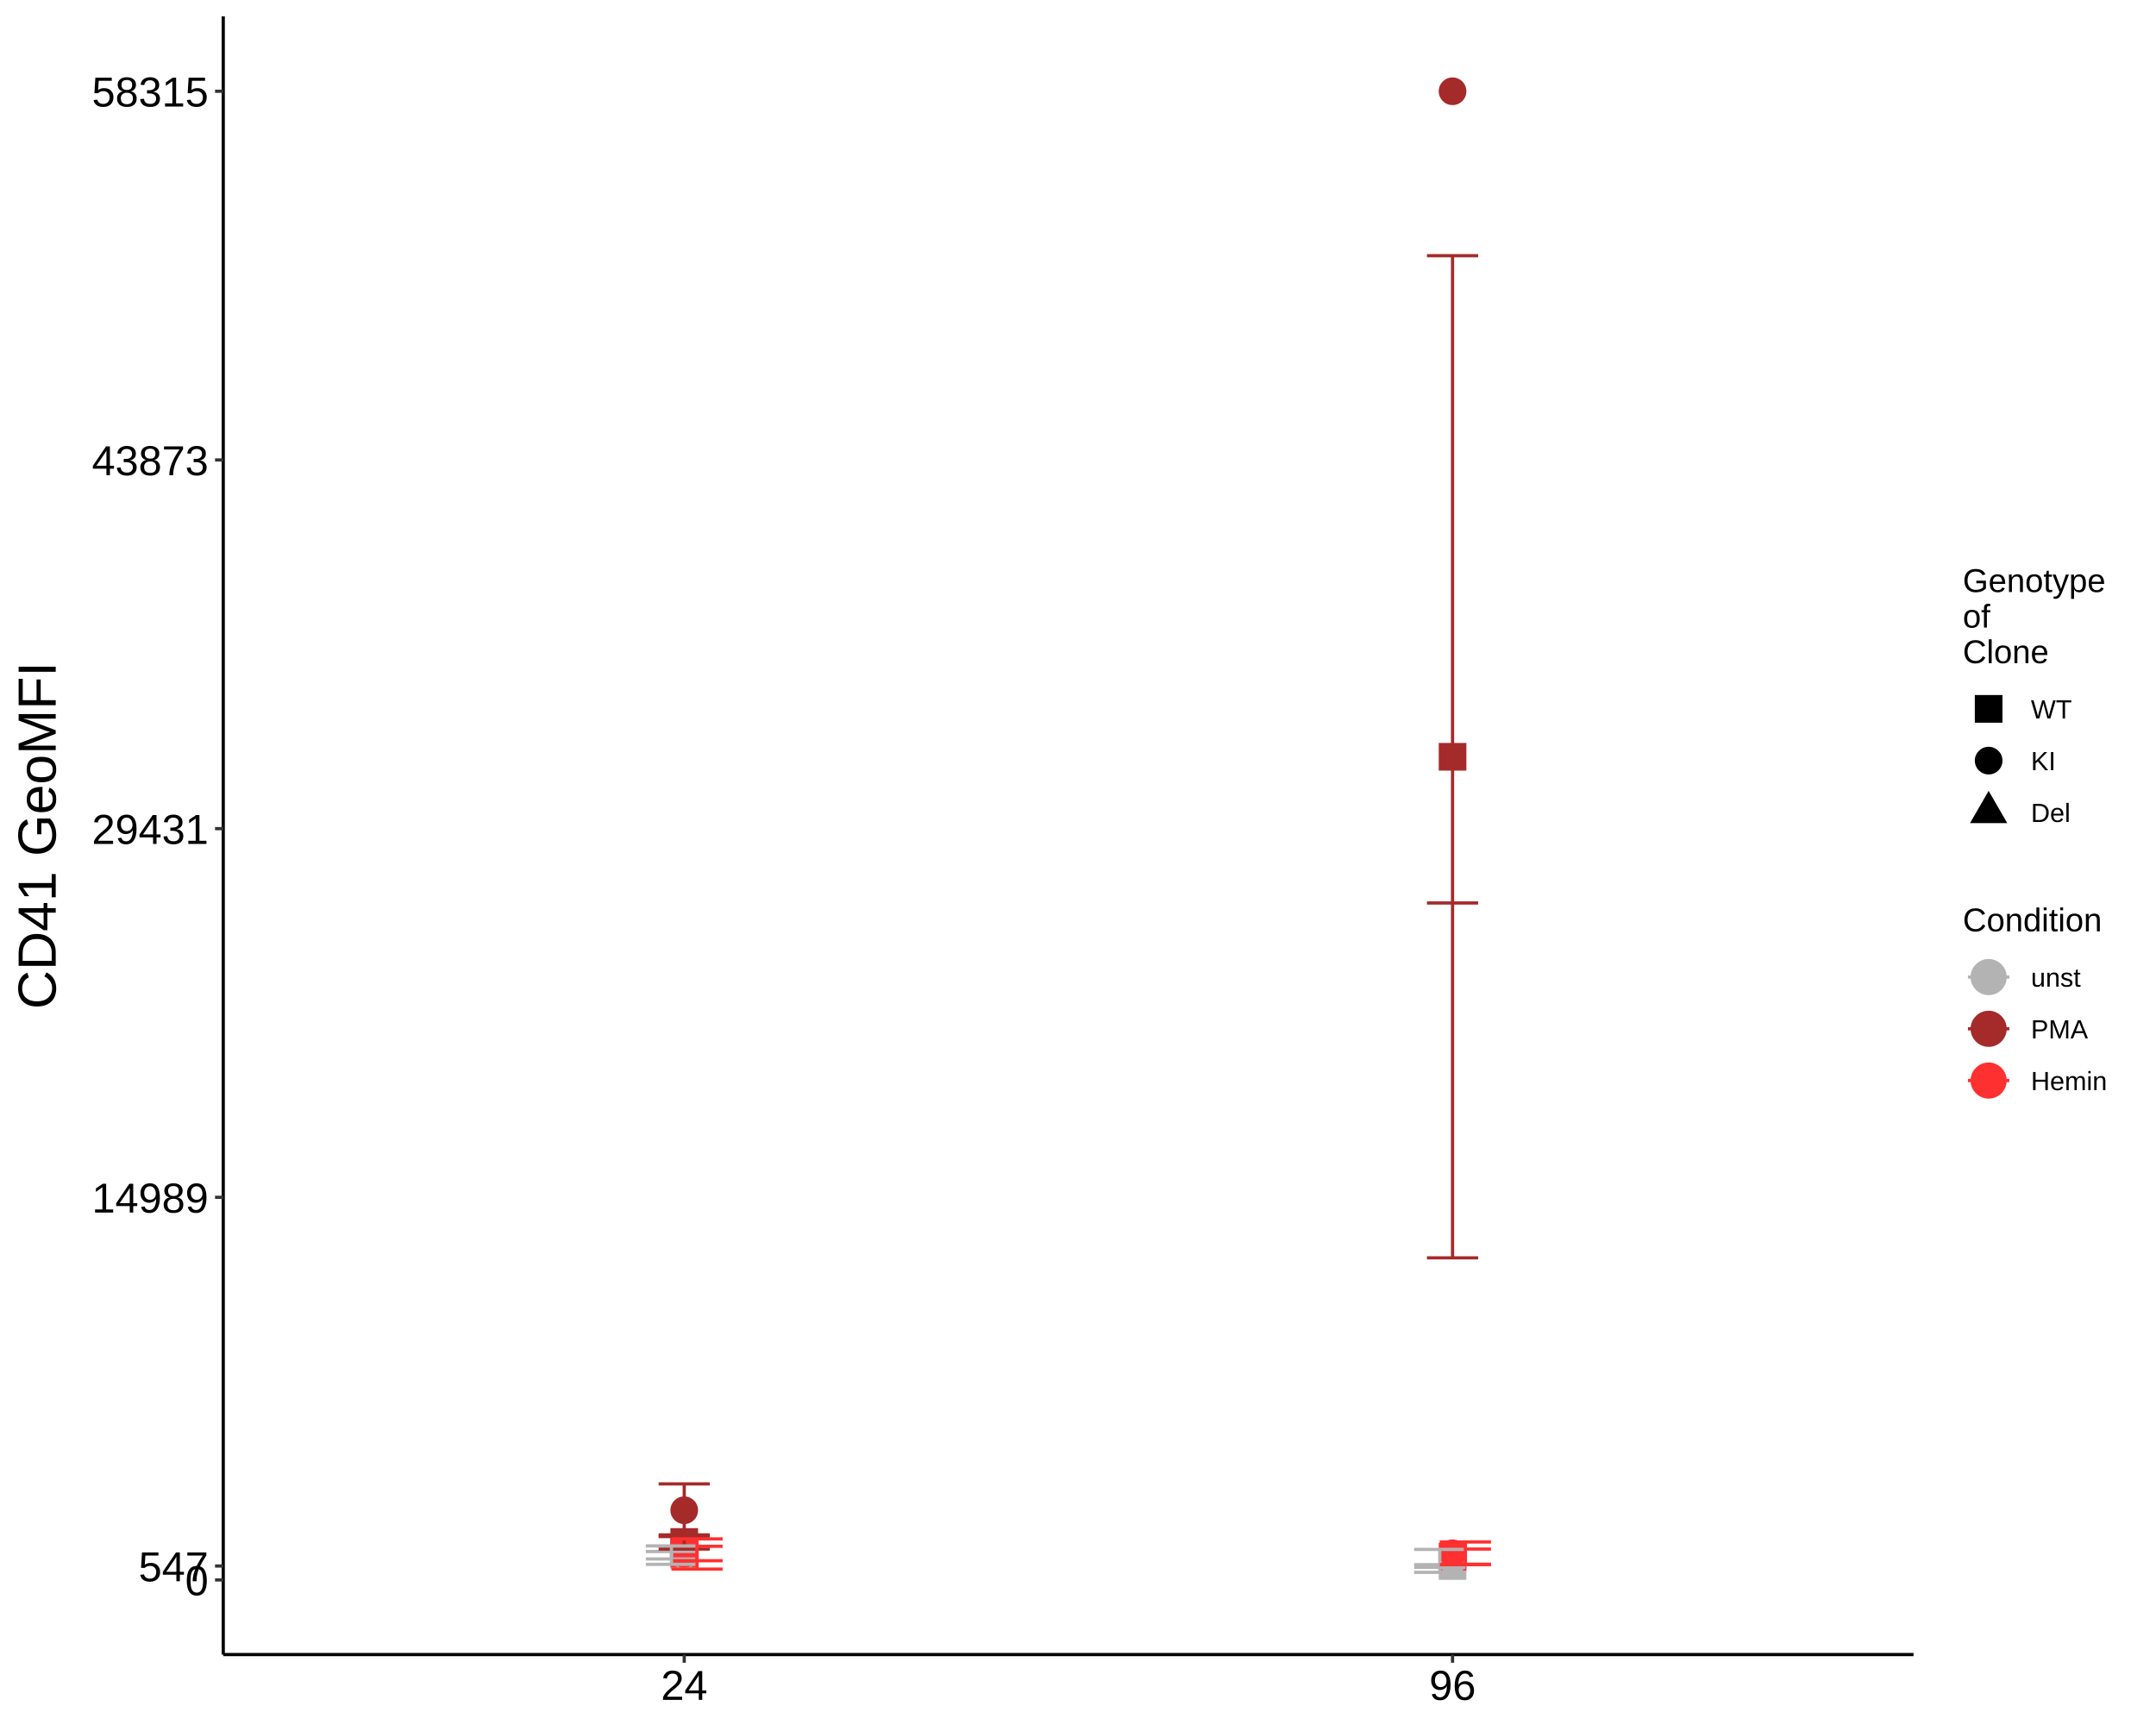
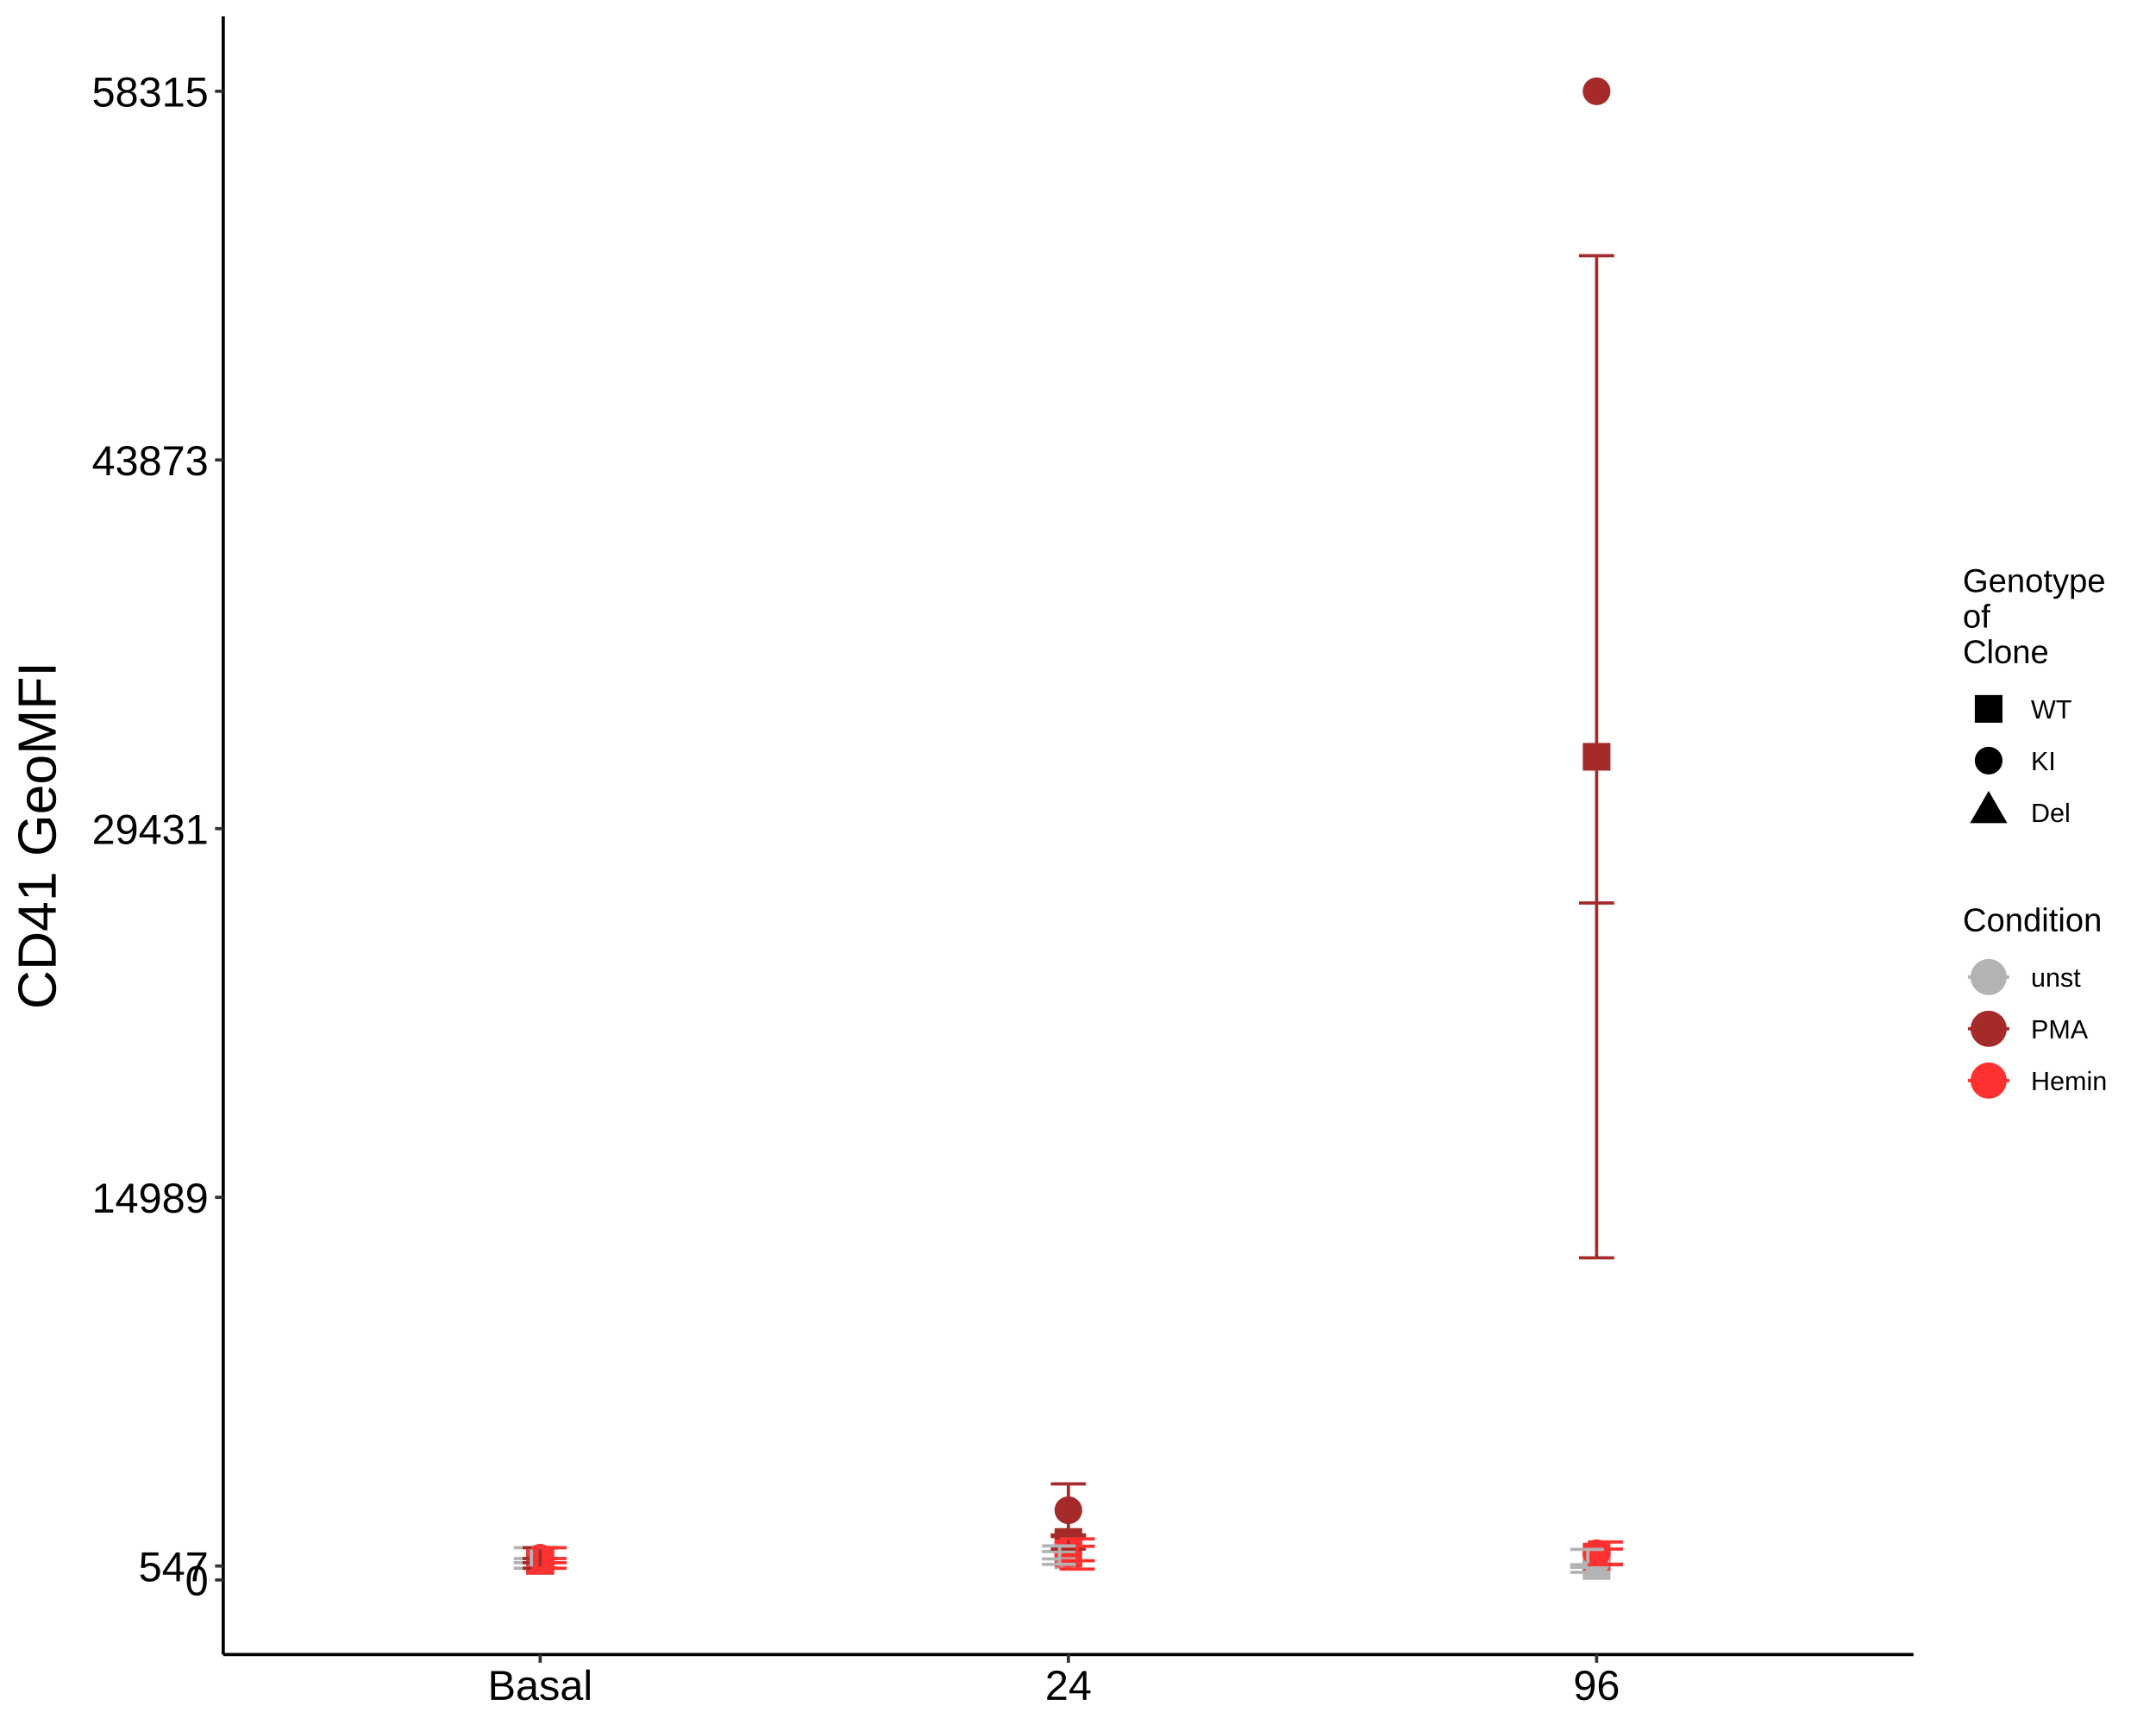
<svg xmlns="http://www.w3.org/2000/svg" class="svglite" width="720.00pt" height="576.00pt" viewBox="0 0 720.00 576.00">
  <defs>
    <style type="text/css">
    .svglite line, .svglite polyline, .svglite polygon, .svglite path, .svglite rect, .svglite circle {
      fill: none;
      stroke: #000000;
      stroke-linecap: round;
      stroke-linejoin: round;
      stroke-miterlimit: 10.00;
    }
  </style>
  </defs>
  <rect width="100%" height="100%" style="stroke: none; fill: #FFFFFF;" />
  <defs>
    <clipPath id="cpMC4wMHw3MjAuMDB8MC4wMHw1NzYuMDA=">
      <rect x="0.00" y="0.00" width="720.00" height="576.00" />
    </clipPath>
  </defs>
  <g clip-path="url(#cpMC4wMHw3MjAuMDB8MC4wMHw1NzYuMDA=)">
    <rect x="0.00" y="0.00" width="720.00" height="576.00" style="stroke-width: 1.07; stroke: #FFFFFF; fill: #FFFFFF;" />
  </g>
  <defs>
    <clipPath id="cpNzQuNTV8NjM5LjAzfDUuNDh8NTUyLjQ4">
      <rect x="74.55" y="5.48" width="564.48" height="547.00" />
    </clipPath>
  </defs>
  <g clip-path="url(#cpNzQuNTV8NjM5LjAzfDUuNDh8NTUyLjQ4)">
    <rect x="74.55" y="5.48" width="564.48" height="547.00" style="stroke-width: 1.07; stroke: none; fill: #FFFFFF;" />
-     <polygon points="223.88,523.93 233.12,523.93 233.12,514.69 223.88,514.69 " style="stroke-width: 2.83; stroke: none; fill: #B3B3B3;" />
-     <polygon points="480.47,527.53 489.70,527.53 489.70,518.29 480.47,518.29 " style="stroke-width: 2.83; stroke: none; fill: #B3B3B3;" />
-     <polygon points="223.88,519.51 233.12,519.51 233.12,510.27 223.88,510.27 " style="stroke-width: 2.83; stroke: none; fill: #A52A2A;" />
-     <polygon points="480.47,257.32 489.70,257.32 489.70,248.08 480.47,248.08 " style="stroke-width: 2.83; stroke: none; fill: #A52A2A;" />
-     <polygon points="223.88,523.36 233.12,523.36 233.12,514.12 223.88,514.12 " style="stroke-width: 2.83; stroke: none; fill: #FF3030;" />
-     <polygon points="480.47,524.40 489.70,524.40 489.70,515.16 480.47,515.16 " style="stroke-width: 2.83; stroke: none; fill: #FF3030;" />
-     <circle cx="228.50" cy="519.27" r="4.62" style="stroke-width: 2.83; stroke: none; fill: #B3B3B3;" />
-     <circle cx="485.08" cy="521.19" r="4.62" style="stroke-width: 2.83; stroke: none; fill: #B3B3B3;" />
-     <circle cx="228.50" cy="504.29" r="4.62" style="stroke-width: 2.83; stroke: none; fill: #A52A2A;" />
-     <circle cx="485.08" cy="30.47" r="4.62" style="stroke-width: 2.83; stroke: none; fill: #A52A2A;" />
-     <circle cx="228.50" cy="518.89" r="4.62" style="stroke-width: 2.83; stroke: none; fill: #FF3030;" />
-     <circle cx="485.08" cy="518.66" r="4.62" style="stroke-width: 2.83; stroke: none; fill: #FF3030;" />
-     <polyline points="215.67,518.07 232.78,518.07 " style="stroke-width: 1.07; stroke: #B3B3B3; stroke-linecap: butt;" />
-     <polyline points="224.23,518.07 224.23,520.55 " style="stroke-width: 1.07; stroke: #B3B3B3; stroke-linecap: butt;" />
-     <polyline points="215.67,520.55 232.78,520.55 " style="stroke-width: 1.07; stroke: #B3B3B3; stroke-linecap: butt;" />
-     <polyline points="472.26,522.47 489.36,522.47 " style="stroke-width: 1.07; stroke: #B3B3B3; stroke-linecap: butt;" />
-     <polyline points="480.81,522.47 480.81,523.35 " style="stroke-width: 1.07; stroke: #B3B3B3; stroke-linecap: butt;" />
-     <polyline points="472.26,523.35 489.36,523.35 " style="stroke-width: 1.07; stroke: #B3B3B3; stroke-linecap: butt;" />
-     <polyline points="219.95,512.52 237.05,512.52 " style="stroke-width: 1.07; stroke: #A52A2A; stroke-linecap: butt;" />
-     <polyline points="228.50,512.52 228.50,517.25 " style="stroke-width: 1.07; stroke: #A52A2A; stroke-linecap: butt;" />
-     <polyline points="219.95,517.25 237.05,517.25 " style="stroke-width: 1.07; stroke: #A52A2A; stroke-linecap: butt;" />
-     <polyline points="476.53,85.39 493.64,85.39 " style="stroke-width: 1.07; stroke: #A52A2A; stroke-linecap: butt;" />
-     <polyline points="485.08,85.39 485.08,420.01 " style="stroke-width: 1.07; stroke: #A52A2A; stroke-linecap: butt;" />
-     <polyline points="476.53,420.01 493.64,420.01 " style="stroke-width: 1.07; stroke: #A52A2A; stroke-linecap: butt;" />
-     <polyline points="224.23,516.33 241.33,516.33 " style="stroke-width: 1.07; stroke: #FF3030; stroke-linecap: butt;" />
-     <polyline points="232.78,516.33 232.78,521.15 " style="stroke-width: 1.07; stroke: #FF3030; stroke-linecap: butt;" />
-     <polyline points="224.23,521.15 241.33,521.15 " style="stroke-width: 1.07; stroke: #FF3030; stroke-linecap: butt;" />
-     <polyline points="480.81,517.25 497.91,517.25 " style="stroke-width: 1.07; stroke: #FF3030; stroke-linecap: butt;" />
-     <polyline points="489.36,517.25 489.36,522.32 " style="stroke-width: 1.07; stroke: #FF3030; stroke-linecap: butt;" />
-     <polyline points="480.81,522.32 497.91,522.32 " style="stroke-width: 1.07; stroke: #FF3030; stroke-linecap: butt;" />
-     <polyline points="215.67,516.19 232.78,516.19 " style="stroke-width: 1.07; stroke: #B3B3B3; stroke-linecap: butt;" />
-     <polyline points="224.23,516.19 224.23,522.36 " style="stroke-width: 1.07; stroke: #B3B3B3; stroke-linecap: butt;" />
-     <polyline points="215.67,522.36 232.78,522.36 " style="stroke-width: 1.07; stroke: #B3B3B3; stroke-linecap: butt;" />
-     <polyline points="472.26,517.36 489.36,517.36 " style="stroke-width: 1.07; stroke: #B3B3B3; stroke-linecap: butt;" />
-     <polyline points="480.81,517.36 480.81,525.03 " style="stroke-width: 1.07; stroke: #B3B3B3; stroke-linecap: butt;" />
-     <polyline points="472.26,525.03 489.36,525.03 " style="stroke-width: 1.07; stroke: #B3B3B3; stroke-linecap: butt;" />
-     <polyline points="219.95,495.49 237.05,495.49 " style="stroke-width: 1.07; stroke: #A52A2A; stroke-linecap: butt;" />
-     <polyline points="228.50,495.49 228.50,513.09 " style="stroke-width: 1.07; stroke: #A52A2A; stroke-linecap: butt;" />
-     <polyline points="219.95,513.09 237.05,513.09 " style="stroke-width: 1.07; stroke: #A52A2A; stroke-linecap: butt;" />
-     <polyline points="476.53,301.52 493.64,301.52 " style="stroke-width: 1.07; stroke: #A52A2A; stroke-linecap: butt;" />
-     <polyline points="224.23,513.85 241.33,513.85 " style="stroke-width: 1.07; stroke: #FF3030; stroke-linecap: butt;" />
-     <polyline points="232.78,513.85 232.78,523.94 " style="stroke-width: 1.07; stroke: #FF3030; stroke-linecap: butt;" />
-     <polyline points="224.23,523.94 241.33,523.94 " style="stroke-width: 1.07; stroke: #FF3030; stroke-linecap: butt;" />
-     <polyline points="480.81,514.88 497.91,514.88 " style="stroke-width: 1.07; stroke: #FF3030; stroke-linecap: butt;" />
-     <polyline points="489.36,514.88 489.36,522.45 " style="stroke-width: 1.07; stroke: #FF3030; stroke-linecap: butt;" />
-     <polyline points="480.81,522.45 497.91,522.45 " style="stroke-width: 1.07; stroke: #FF3030; stroke-linecap: butt;" />
+     <polygon points="175.77,525.73 185.01,525.73 185.01,516.49 175.77,516.49 " style="stroke-width: 2.83; stroke: none; fill: #B3B3B3;" />
+     <polygon points="352.18,523.93 361.41,523.93 361.41,514.69 352.18,514.69 " style="stroke-width: 2.83; stroke: none; fill: #B3B3B3;" />
+     <polygon points="528.58,527.53 537.81,527.53 537.81,518.29 528.58,518.29 " style="stroke-width: 2.83; stroke: none; fill: #B3B3B3;" />
+     <polygon points="175.77,525.73 185.01,525.73 185.01,516.49 175.77,516.49 " style="stroke-width: 2.83; stroke: none; fill: #A52A2A;" />
+     <polygon points="352.18,519.51 361.41,519.51 361.41,510.27 352.18,510.27 " style="stroke-width: 2.83; stroke: none; fill: #A52A2A;" />
+     <polygon points="528.58,257.32 537.81,257.32 537.81,248.08 528.58,248.08 " style="stroke-width: 2.83; stroke: none; fill: #A52A2A;" />
+     <polygon points="175.77,525.73 185.01,525.73 185.01,516.49 175.77,516.49 " style="stroke-width: 2.83; stroke: none; fill: #FF3030;" />
+     <polygon points="352.18,523.36 361.41,523.36 361.41,514.12 352.18,514.12 " style="stroke-width: 2.83; stroke: none; fill: #FF3030;" />
+     <polygon points="528.58,524.40 537.81,524.40 537.81,515.16 528.58,515.16 " style="stroke-width: 2.83; stroke: none; fill: #FF3030;" />
+     <circle cx="180.39" cy="520.23" r="4.62" style="stroke-width: 2.83; stroke: none; fill: #B3B3B3;" />
+     <circle cx="356.79" cy="519.27" r="4.62" style="stroke-width: 2.83; stroke: none; fill: #B3B3B3;" />
+     <circle cx="533.19" cy="521.19" r="4.62" style="stroke-width: 2.83; stroke: none; fill: #B3B3B3;" />
+     <circle cx="180.39" cy="520.23" r="4.62" style="stroke-width: 2.83; stroke: none; fill: #A52A2A;" />
+     <circle cx="356.79" cy="504.29" r="4.62" style="stroke-width: 2.83; stroke: none; fill: #A52A2A;" />
+     <circle cx="533.19" cy="30.47" r="4.62" style="stroke-width: 2.83; stroke: none; fill: #A52A2A;" />
+     <circle cx="180.39" cy="520.23" r="4.62" style="stroke-width: 2.83; stroke: none; fill: #FF3030;" />
+     <circle cx="356.79" cy="518.89" r="4.62" style="stroke-width: 2.83; stroke: none; fill: #FF3030;" />
+     <circle cx="533.19" cy="518.66" r="4.62" style="stroke-width: 2.83; stroke: none; fill: #FF3030;" />
+     <polyline points="171.57,520.41 183.33,520.41 " style="stroke-width: 1.07; stroke: #B3B3B3; stroke-linecap: butt;" />
+     <polyline points="177.45,520.41 177.45,521.81 " style="stroke-width: 1.07; stroke: #B3B3B3; stroke-linecap: butt;" />
+     <polyline points="171.57,521.81 183.33,521.81 " style="stroke-width: 1.07; stroke: #B3B3B3; stroke-linecap: butt;" />
+     <polyline points="347.97,518.07 359.73,518.07 " style="stroke-width: 1.07; stroke: #B3B3B3; stroke-linecap: butt;" />
+     <polyline points="353.85,518.07 353.85,520.55 " style="stroke-width: 1.07; stroke: #B3B3B3; stroke-linecap: butt;" />
+     <polyline points="347.97,520.55 359.73,520.55 " style="stroke-width: 1.07; stroke: #B3B3B3; stroke-linecap: butt;" />
+     <polyline points="524.37,522.47 536.13,522.47 " style="stroke-width: 1.07; stroke: #B3B3B3; stroke-linecap: butt;" />
+     <polyline points="530.25,522.47 530.25,523.35 " style="stroke-width: 1.07; stroke: #B3B3B3; stroke-linecap: butt;" />
+     <polyline points="524.37,523.35 536.13,523.35 " style="stroke-width: 1.07; stroke: #B3B3B3; stroke-linecap: butt;" />
+     <polyline points="174.51,520.41 186.27,520.41 " style="stroke-width: 1.07; stroke: #A52A2A; stroke-linecap: butt;" />
+     <polyline points="180.39,520.41 180.39,521.81 " style="stroke-width: 1.07; stroke: #A52A2A; stroke-linecap: butt;" />
+     <polyline points="174.51,521.81 186.27,521.81 " style="stroke-width: 1.07; stroke: #A52A2A; stroke-linecap: butt;" />
+     <polyline points="350.91,512.52 362.67,512.52 " style="stroke-width: 1.07; stroke: #A52A2A; stroke-linecap: butt;" />
+     <polyline points="356.79,512.52 356.79,517.25 " style="stroke-width: 1.07; stroke: #A52A2A; stroke-linecap: butt;" />
+     <polyline points="350.91,517.25 362.67,517.25 " style="stroke-width: 1.07; stroke: #A52A2A; stroke-linecap: butt;" />
+     <polyline points="527.31,85.39 539.07,85.39 " style="stroke-width: 1.07; stroke: #A52A2A; stroke-linecap: butt;" />
+     <polyline points="533.19,85.39 533.19,420.01 " style="stroke-width: 1.07; stroke: #A52A2A; stroke-linecap: butt;" />
+     <polyline points="527.31,420.01 539.07,420.01 " style="stroke-width: 1.07; stroke: #A52A2A; stroke-linecap: butt;" />
+     <polyline points="177.45,520.41 189.21,520.41 " style="stroke-width: 1.07; stroke: #FF3030; stroke-linecap: butt;" />
+     <polyline points="183.33,520.41 183.33,521.81 " style="stroke-width: 1.07; stroke: #FF3030; stroke-linecap: butt;" />
+     <polyline points="177.45,521.81 189.21,521.81 " style="stroke-width: 1.07; stroke: #FF3030; stroke-linecap: butt;" />
+     <polyline points="353.85,516.33 365.61,516.33 " style="stroke-width: 1.07; stroke: #FF3030; stroke-linecap: butt;" />
+     <polyline points="359.73,516.33 359.73,521.15 " style="stroke-width: 1.07; stroke: #FF3030; stroke-linecap: butt;" />
+     <polyline points="353.85,521.15 365.61,521.15 " style="stroke-width: 1.07; stroke: #FF3030; stroke-linecap: butt;" />
+     <polyline points="530.25,517.25 542.01,517.25 " style="stroke-width: 1.07; stroke: #FF3030; stroke-linecap: butt;" />
+     <polyline points="536.13,517.25 536.13,522.32 " style="stroke-width: 1.07; stroke: #FF3030; stroke-linecap: butt;" />
+     <polyline points="530.25,522.32 542.01,522.32 " style="stroke-width: 1.07; stroke: #FF3030; stroke-linecap: butt;" />
+     <polyline points="171.57,516.81 183.33,516.81 " style="stroke-width: 1.07; stroke: #B3B3B3; stroke-linecap: butt;" />
+     <polyline points="177.45,516.81 177.45,523.66 " style="stroke-width: 1.07; stroke: #B3B3B3; stroke-linecap: butt;" />
+     <polyline points="171.57,523.66 183.33,523.66 " style="stroke-width: 1.07; stroke: #B3B3B3; stroke-linecap: butt;" />
+     <polyline points="347.97,516.19 359.73,516.19 " style="stroke-width: 1.07; stroke: #B3B3B3; stroke-linecap: butt;" />
+     <polyline points="353.85,516.19 353.85,522.36 " style="stroke-width: 1.07; stroke: #B3B3B3; stroke-linecap: butt;" />
+     <polyline points="347.97,522.36 359.73,522.36 " style="stroke-width: 1.07; stroke: #B3B3B3; stroke-linecap: butt;" />
+     <polyline points="524.37,517.36 536.13,517.36 " style="stroke-width: 1.07; stroke: #B3B3B3; stroke-linecap: butt;" />
+     <polyline points="530.25,517.36 530.25,525.03 " style="stroke-width: 1.07; stroke: #B3B3B3; stroke-linecap: butt;" />
+     <polyline points="524.37,525.03 536.13,525.03 " style="stroke-width: 1.07; stroke: #B3B3B3; stroke-linecap: butt;" />
+     <polyline points="174.51,516.81 186.27,516.81 " style="stroke-width: 1.07; stroke: #A52A2A; stroke-linecap: butt;" />
+     <polyline points="180.39,516.81 180.39,523.66 " style="stroke-width: 1.07; stroke: #A52A2A; stroke-linecap: butt;" />
+     <polyline points="174.51,523.66 186.27,523.66 " style="stroke-width: 1.07; stroke: #A52A2A; stroke-linecap: butt;" />
+     <polyline points="350.91,495.49 362.67,495.49 " style="stroke-width: 1.07; stroke: #A52A2A; stroke-linecap: butt;" />
+     <polyline points="356.79,495.49 356.79,513.09 " style="stroke-width: 1.07; stroke: #A52A2A; stroke-linecap: butt;" />
+     <polyline points="350.91,513.09 362.67,513.09 " style="stroke-width: 1.07; stroke: #A52A2A; stroke-linecap: butt;" />
+     <polyline points="527.31,301.52 539.07,301.52 " style="stroke-width: 1.07; stroke: #A52A2A; stroke-linecap: butt;" />
+     <polyline points="177.45,516.81 189.21,516.81 " style="stroke-width: 1.07; stroke: #FF3030; stroke-linecap: butt;" />
+     <polyline points="183.33,516.81 183.33,523.66 " style="stroke-width: 1.07; stroke: #FF3030; stroke-linecap: butt;" />
+     <polyline points="177.45,523.66 189.21,523.66 " style="stroke-width: 1.07; stroke: #FF3030; stroke-linecap: butt;" />
+     <polyline points="353.85,513.85 365.61,513.85 " style="stroke-width: 1.07; stroke: #FF3030; stroke-linecap: butt;" />
+     <polyline points="359.73,513.85 359.73,523.94 " style="stroke-width: 1.07; stroke: #FF3030; stroke-linecap: butt;" />
+     <polyline points="353.85,523.94 365.61,523.94 " style="stroke-width: 1.07; stroke: #FF3030; stroke-linecap: butt;" />
+     <polyline points="530.25,514.88 542.01,514.88 " style="stroke-width: 1.07; stroke: #FF3030; stroke-linecap: butt;" />
+     <polyline points="536.13,514.88 536.13,522.45 " style="stroke-width: 1.07; stroke: #FF3030; stroke-linecap: butt;" />
+     <polyline points="530.25,522.45 542.01,522.45 " style="stroke-width: 1.07; stroke: #FF3030; stroke-linecap: butt;" />
  </g>
  <g clip-path="url(#cpMC4wMHw3MjAuMDB8MC4wMHw1NzYuMDA=)">
    <polyline points="74.55,552.48 74.55,5.48 " style="stroke-width: 1.07; stroke-linecap: butt;" />
    <text x="69.62" y="532.67" text-anchor="end" style="font-size: 14.00px; font-family: Arimo;" textLength="8.91px" lengthAdjust="spacingAndGlyphs">0</text>
    <text x="69.62" y="528.01" text-anchor="end" style="font-size: 14.00px; font-family: Arimo;" textLength="26.72px" lengthAdjust="spacingAndGlyphs">547</text>
    <text x="69.62" y="404.90" text-anchor="end" style="font-size: 14.00px; font-family: Arimo;" textLength="44.53px" lengthAdjust="spacingAndGlyphs">14989</text>
    <text x="69.62" y="281.79" text-anchor="end" style="font-size: 14.00px; font-family: Arimo;" textLength="44.53px" lengthAdjust="spacingAndGlyphs">29431</text>
    <text x="69.62" y="158.68" text-anchor="end" style="font-size: 14.00px; font-family: Arimo;" textLength="44.53px" lengthAdjust="spacingAndGlyphs">43873</text>
    <text x="69.62" y="35.57" text-anchor="end" style="font-size: 14.00px; font-family: Arimo;" textLength="44.53px" lengthAdjust="spacingAndGlyphs">58315</text>
    <polyline points="71.81,527.57 74.55,527.57 " style="stroke-width: 1.07; stroke: #333333; stroke-linecap: butt;" />
    <polyline points="71.81,522.91 74.55,522.91 " style="stroke-width: 1.07; stroke: #333333; stroke-linecap: butt;" />
    <polyline points="71.81,399.80 74.55,399.80 " style="stroke-width: 1.07; stroke: #333333; stroke-linecap: butt;" />
    <polyline points="71.81,276.69 74.55,276.69 " style="stroke-width: 1.07; stroke: #333333; stroke-linecap: butt;" />
    <polyline points="71.81,153.58 74.55,153.58 " style="stroke-width: 1.07; stroke: #333333; stroke-linecap: butt;" />
    <polyline points="71.81,30.47 74.55,30.47 " style="stroke-width: 1.07; stroke: #333333; stroke-linecap: butt;" />
    <polyline points="74.55,552.48 639.03,552.48 " style="stroke-width: 1.07; stroke-linecap: butt;" />
-     <polyline points="228.50,555.22 228.50,552.48 " style="stroke-width: 1.07; stroke: #333333; stroke-linecap: butt;" />
-     <polyline points="485.08,555.22 485.08,552.48 " style="stroke-width: 1.07; stroke: #333333; stroke-linecap: butt;" />
-     <text x="228.50" y="567.61" text-anchor="middle" style="font-size: 14.00px; font-family: Arimo;" textLength="17.81px" lengthAdjust="spacingAndGlyphs">24</text>
-     <text x="485.08" y="567.61" text-anchor="middle" style="font-size: 14.00px; font-family: Arimo;" textLength="17.81px" lengthAdjust="spacingAndGlyphs">96</text>
+     <polyline points="180.39,555.22 180.39,552.48 " style="stroke-width: 1.07; stroke: #333333; stroke-linecap: butt;" />
+     <polyline points="356.79,555.22 356.79,552.48 " style="stroke-width: 1.07; stroke: #333333; stroke-linecap: butt;" />
+     <polyline points="533.19,555.22 533.19,552.48 " style="stroke-width: 1.07; stroke: #333333; stroke-linecap: butt;" />
+     <text x="180.39" y="567.61" text-anchor="middle" style="font-size: 14.00px; font-family: Arimo;" textLength="37.94px" lengthAdjust="spacingAndGlyphs">Basal</text>
+     <text x="356.79" y="567.61" text-anchor="middle" style="font-size: 14.00px; font-family: Arimo;" textLength="17.81px" lengthAdjust="spacingAndGlyphs">24</text>
+     <text x="533.19" y="567.61" text-anchor="middle" style="font-size: 14.00px; font-family: Arimo;" textLength="17.81px" lengthAdjust="spacingAndGlyphs">96</text>
    <text transform="translate(18.61,278.98) rotate(-90)" text-anchor="middle" style="font-size: 18.00px; font-family: Arimo;" textLength="122.29px" lengthAdjust="spacingAndGlyphs">CD41 GeoMFI</text>
    <rect x="649.99" y="183.03" width="64.53" height="102.35" style="stroke-width: 1.07; stroke: none; fill: #FFFFFF;" />
    <text x="655.47" y="197.68" style="font-size: 11.00px; font-family: Arimo;" textLength="53.57px" lengthAdjust="spacingAndGlyphs">Genotype</text>
    <text x="655.47" y="209.56" style="font-size: 11.00px; font-family: Arimo;" textLength="10.61px" lengthAdjust="spacingAndGlyphs">of</text>
    <text x="655.47" y="221.44" style="font-size: 11.00px; font-family: Arimo;" textLength="31.21px" lengthAdjust="spacingAndGlyphs">Clone</text>
    <polygon points="659.49,241.32 668.73,241.32 668.73,232.08 659.49,232.08 " style="stroke-width: 2.83; stroke: none; fill: #000000;" />
    <circle cx="664.11" cy="253.98" r="4.62" style="stroke-width: 2.83; stroke: none; fill: #000000;" />
    <polygon points="664.11,264.08 670.33,274.85 657.89,274.85 " style="stroke-width: 2.83; stroke: none; fill: #000000;" />
    <text x="678.23" y="239.91" style="font-size: 8.80px; font-family: Arimo;" textLength="14.07px" lengthAdjust="spacingAndGlyphs">WT</text>
    <text x="678.23" y="257.19" style="font-size: 8.80px; font-family: Arimo;" textLength="8.36px" lengthAdjust="spacingAndGlyphs">KI</text>
    <text x="678.23" y="274.47" style="font-size: 8.80px; font-family: Arimo;" textLength="14.64px" lengthAdjust="spacingAndGlyphs">Del</text>
    <rect x="649.99" y="296.34" width="63.46" height="78.59" style="stroke-width: 1.07; stroke: none; fill: #FFFFFF;" />
    <text x="655.47" y="310.98" style="font-size: 11.00px; font-family: Arimo;" textLength="52.50px" lengthAdjust="spacingAndGlyphs">Condition</text>
    <circle cx="664.11" cy="326.25" r="4.62" style="stroke-width: 2.83; stroke: #B3B3B3; fill: #B3B3B3;" />
    <line x1="657.20" y1="326.25" x2="671.03" y2="326.25" style="stroke-width: 1.07; stroke: #B3B3B3; stroke-linecap: butt;" />
    <circle cx="664.11" cy="343.53" r="4.62" style="stroke-width: 2.83; stroke: #A52A2A; fill: #A52A2A;" />
    <line x1="657.20" y1="343.53" x2="671.03" y2="343.53" style="stroke-width: 1.07; stroke: #A52A2A; stroke-linecap: butt;" />
    <circle cx="664.11" cy="360.81" r="4.62" style="stroke-width: 2.83; stroke: #FF3030; fill: #FF3030;" />
    <line x1="657.20" y1="360.81" x2="671.03" y2="360.81" style="stroke-width: 1.07; stroke: #FF3030; stroke-linecap: butt;" />
    <text x="678.23" y="329.46" style="font-size: 8.80px; font-family: Arimo;" textLength="19.18px" lengthAdjust="spacingAndGlyphs">unst</text>
    <text x="678.23" y="346.74" style="font-size: 8.80px; font-family: Arimo;" textLength="18.91px" lengthAdjust="spacingAndGlyphs">PMA</text>
    <text x="678.23" y="364.02" style="font-size: 8.80px; font-family: Arimo;" textLength="28.62px" lengthAdjust="spacingAndGlyphs">Hemin</text>
  </g>
</svg>
